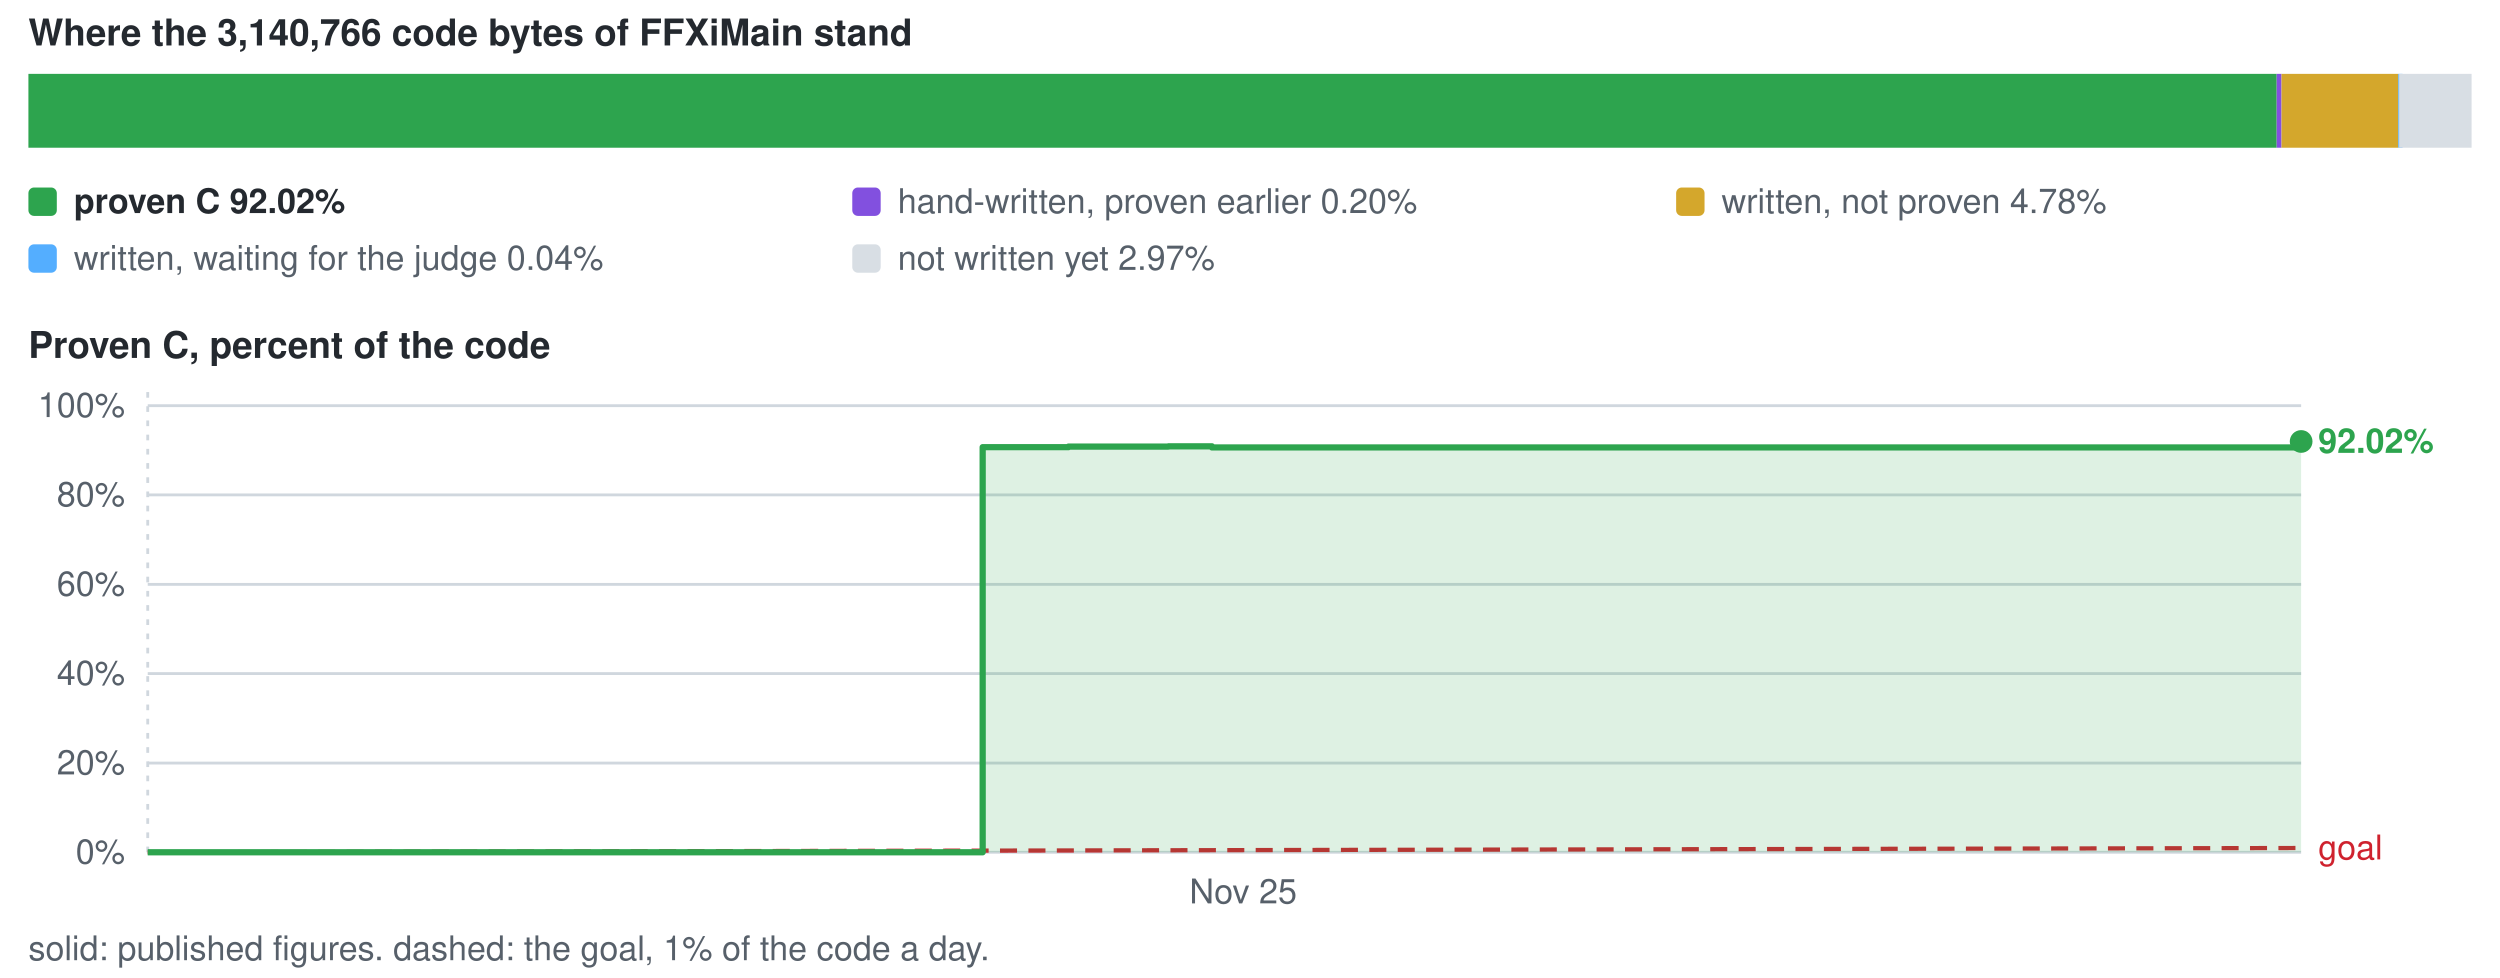
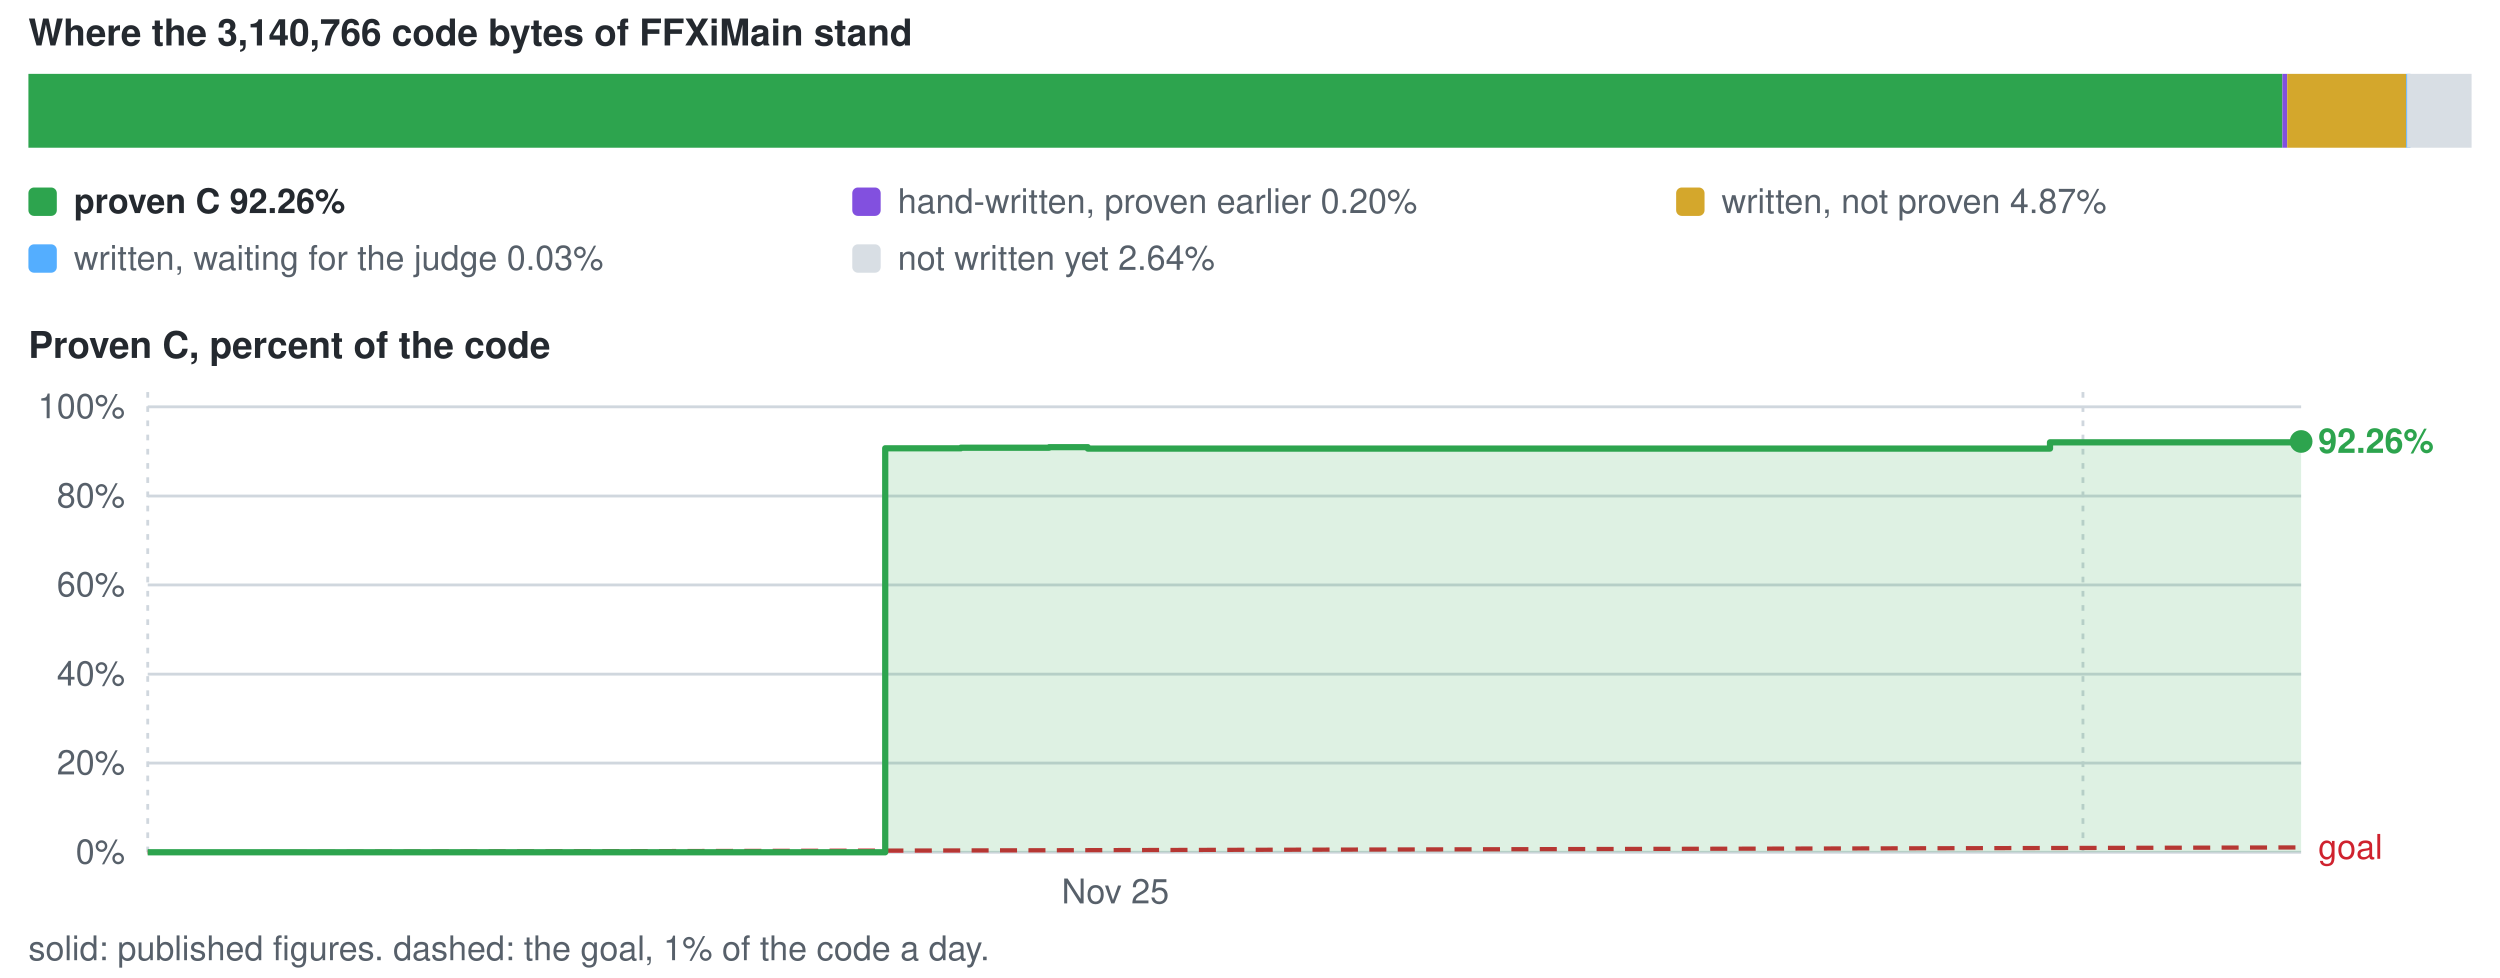
<svg xmlns="http://www.w3.org/2000/svg" viewBox="0 0 880 344" width="880" height="344" role="img" aria-label="conversion progress">
  <style>text{font-family:-apple-system,BlinkMacSystemFont,'Segoe UI',Helvetica,Arial,sans-serif;font-size:12px;fill:#57606a}.s{fill:#24292f;font-weight:600}.b{font-size:13px}</style>
  <text x="10" y="16" class="s b">Where the 3,140,766 code bytes of FFXiMain stand</text>
-   <rect x="10.0" y="26" width="791.4" height="26" fill="#2da44e" />
-   <rect x="801.4" y="26" width="1.7" height="26" fill="#8250df" />
-   <rect x="803.1" y="26" width="41.1" height="26" fill="#d4a72c" />
-   <rect x="844.2" y="26" width="1.5" height="26" fill="#54aeff" />
-   <rect x="844.5" y="26" width="25.5" height="26" fill="#d8dee4" />
+   <rect x="10.0" y="26" width="793.4" height="26" fill="#2da44e" />
+   <rect x="803.4" y="26" width="1.7" height="26" fill="#8250df" />
+   <rect x="805.1" y="26" width="41.9" height="26" fill="#d4a72c" />
+   <rect x="847.0" y="26" width="1.5" height="26" fill="#54aeff" />
+   <rect x="847.3" y="26" width="22.7" height="26" fill="#d8dee4" />
  <rect x="10" y="66" width="10" height="10" rx="2" fill="#2da44e" />
-   <text x="26" y="75" class="s">proven C 92.02%</text>
+   <text x="26" y="75" class="s">proven C 92.26%</text>
  <rect x="300" y="66" width="10" height="10" rx="2" fill="#8250df" />
  <text x="316" y="75">hand-written, proven earlier 0.20%</text>
  <rect x="590" y="66" width="10" height="10" rx="2" fill="#d4a72c" />
-   <text x="606" y="75">written, not proven 4.78%</text>
+   <text x="606" y="75">written, not proven 4.87%</text>
  <rect x="10" y="86" width="10" height="10" rx="2" fill="#54aeff" />
-   <text x="26" y="95">written, waiting for the judge 0.04%</text>
+   <text x="26" y="95">written, waiting for the judge 0.03%</text>
  <rect x="300" y="86" width="10" height="10" rx="2" fill="#d8dee4" />
-   <text x="316" y="95">not written yet 2.97%</text>
+   <text x="316" y="95">not written yet 2.64%</text>
  <text x="10" y="126" class="s b">Proven C, percent of the code</text>
  <line x1="52" y1="300.0" x2="810" y2="300.0" stroke="#d0d7de" stroke-width="1" />
  <text x="44" y="304.0" text-anchor="end">0%</text>
  <line x1="52" y1="268.6" x2="810" y2="268.6" stroke="#d0d7de" stroke-width="1" />
  <text x="44" y="272.6" text-anchor="end">20%</text>
-   <line x1="52" y1="237.1" x2="810" y2="237.1" stroke="#d0d7de" stroke-width="1" />
-   <text x="44" y="241.1" text-anchor="end">40%</text>
-   <line x1="52" y1="205.7" x2="810" y2="205.7" stroke="#d0d7de" stroke-width="1" />
-   <text x="44" y="209.7" text-anchor="end">60%</text>
-   <line x1="52" y1="174.2" x2="810" y2="174.2" stroke="#d0d7de" stroke-width="1" />
-   <text x="44" y="178.2" text-anchor="end">80%</text>
-   <line x1="52" y1="142.8" x2="810" y2="142.8" stroke="#d0d7de" stroke-width="1" />
-   <text x="44" y="146.8" text-anchor="end">100%</text>
+   <line x1="52" y1="237.3" x2="810" y2="237.3" stroke="#d0d7de" stroke-width="1" />
+   <text x="44" y="241.3" text-anchor="end">40%</text>
+   <line x1="52" y1="205.9" x2="810" y2="205.9" stroke="#d0d7de" stroke-width="1" />
+   <text x="44" y="209.9" text-anchor="end">60%</text>
+   <line x1="52" y1="174.6" x2="810" y2="174.6" stroke="#d0d7de" stroke-width="1" />
+   <text x="44" y="178.6" text-anchor="end">80%</text>
+   <line x1="52" y1="143.2" x2="810" y2="143.2" stroke="#d0d7de" stroke-width="1" />
+   <text x="44" y="147.2" text-anchor="end">100%</text>
  <line x1="52.0" y1="138" x2="52.0" y2="300" stroke="#d0d7de" stroke-width="1" stroke-dasharray="2 3" />
-   <text x="437.6" y="318" text-anchor="middle">Nov 25</text>
-   <line x1="52.0" y1="300.0" x2="810.0" y2="298.5" stroke="#cf222e" stroke-width="1.5" stroke-dasharray="6 4" />
-   <text x="816.0" y="302.5" style="fill:#cf222e">goal</text>
-   <path d="M52.0 300.0 H345.9 V157.4 H376.1 V157.2 H389.1 V157.2 H395.3 V157.2 H411.3 V157.1 H420.3 V157.1 H426.6 V157.5 H810.0 V155.4 V300.0 H52.0 Z" fill="#2da44e" fill-opacity="0.16" />
-   <path d="M52.0 300.0 H345.9 V157.4 H376.1 V157.2 H389.1 V157.2 H395.3 V157.2 H411.3 V157.1 H420.3 V157.1 H426.6 V157.5 H810.0 V155.4" fill="none" stroke="#2da44e" stroke-width="2.2" stroke-linejoin="round" />
+   <text x="392.6" y="318" text-anchor="middle">Nov 25</text>
+   <line x1="733.2" y1="138" x2="733.2" y2="300" stroke="#d0d7de" stroke-width="1" stroke-dasharray="2 3" />
+   <line x1="52.0" y1="300.0" x2="810.0" y2="298.3" stroke="#cf222e" stroke-width="1.5" stroke-dasharray="6 4" />
+   <text x="816.0" y="302.3" style="fill:#cf222e">goal</text>
+   <path d="M52.0 300.0 H311.6 V157.8 H338.2 V157.6 H349.8 V157.6 H355.2 V157.6 H369.3 V157.4 H377.3 V157.4 H382.9 V157.9 H721.6 V155.7 H810.0 V155.4 V300.0 H52.0 Z" fill="#2da44e" fill-opacity="0.16" />
+   <path d="M52.0 300.0 H311.6 V157.8 H338.2 V157.6 H349.8 V157.6 H355.2 V157.6 H369.3 V157.4 H377.3 V157.4 H382.9 V157.9 H721.6 V155.7 H810.0 V155.4" fill="none" stroke="#2da44e" stroke-width="2.2" stroke-linejoin="round" />
  <circle cx="810.0" cy="155.4" r="4" fill="#2da44e" />
-   <text x="816.0" y="159.4" class="s" style="fill:#2da44e">92.02%</text>
+   <text x="816.0" y="159.4" class="s" style="fill:#2da44e">92.26%</text>
  <text x="10" y="338">solid: published figures. dashed: the goal, 1% of the code a day.</text>
</svg>
